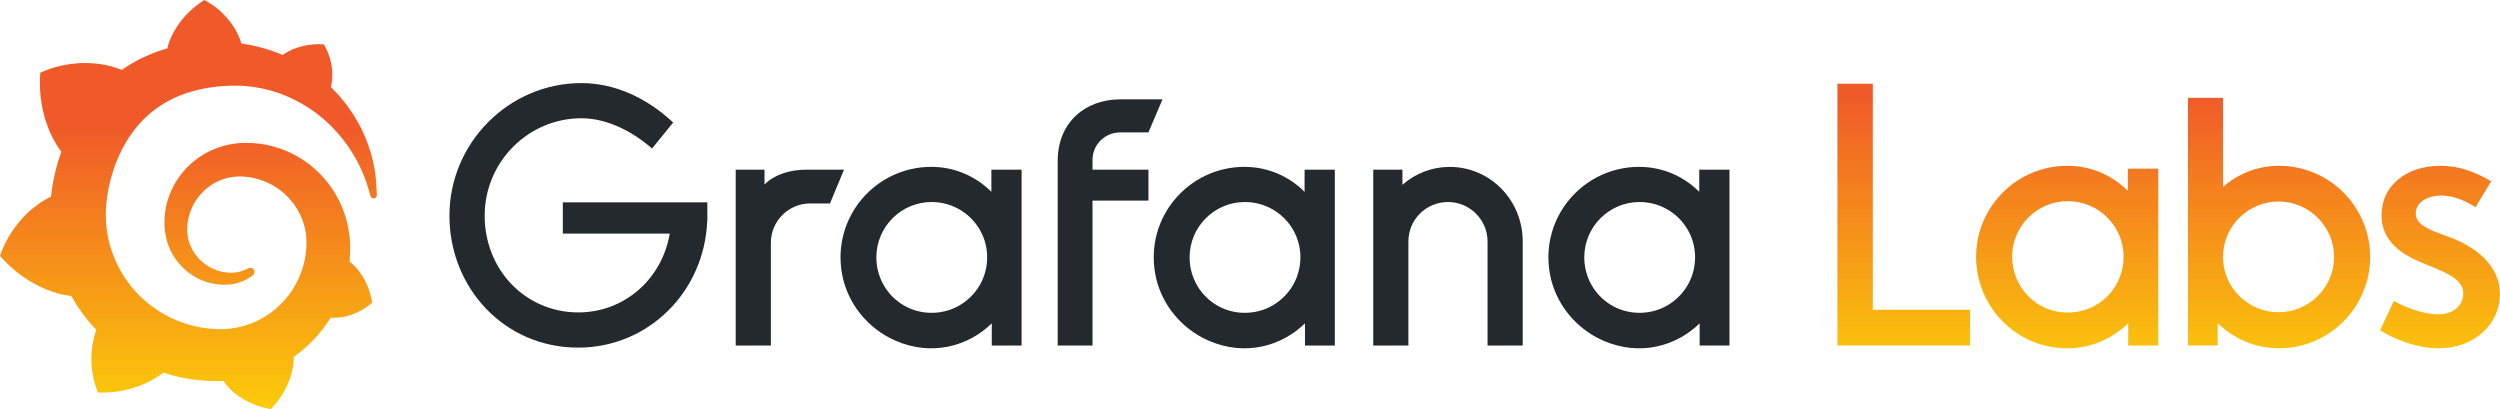
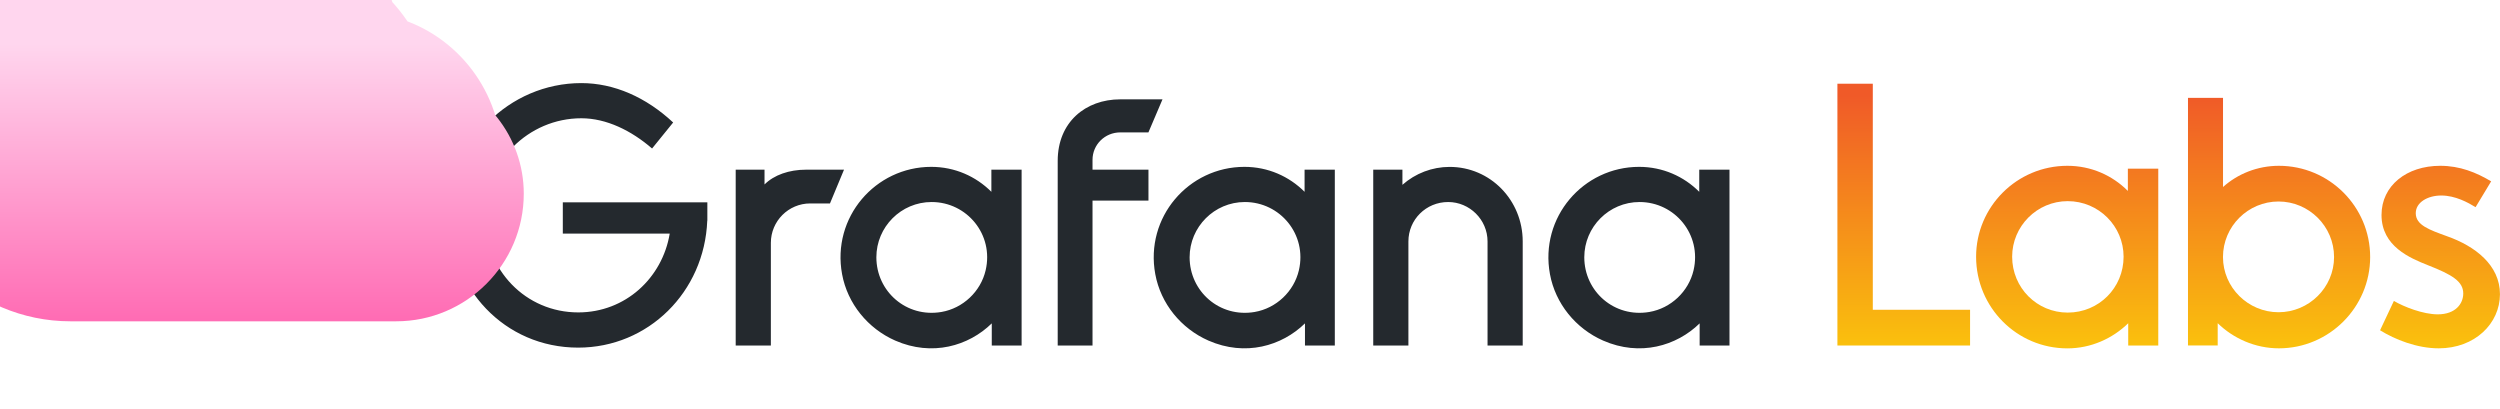
<svg xmlns="http://www.w3.org/2000/svg" viewBox="0 0 568 92.92" style="enable-background:new 0 0 568 92.92" xml:space="preserve">
  <style>
    .st0{fill:#24292e}
  </style>
  <path class="st0" d="M160.69 50.13c-.64 16.22-13.42 28.85-29.33 28.85-16.78 0-29.25-13.58-29.25-29.97 0-16.54 13.51-30.13 29.97-30.13 7.43 0 14.7 3.2 20.86 8.95l-4.79 5.91c-4.71-4.08-10.39-6.87-16.06-6.87-12.07 0-21.97 9.91-21.97 22.13 0 12.39 9.35 21.98 21.26 21.98 10.71 0 19.1-7.83 20.78-17.9h-24.29v-7.11h32.84v4.16zM188.57 46.22h-4.48c-4.94 0-8.95 4.01-8.95 8.95V78.5h-7.99V38.55h6.55v3.36c2.16-2.16 5.59-3.36 9.43-3.36h8.63l-3.19 7.67zM232.12 78.5h-6.79v-5.03c-5.25 5.13-13.54 7.59-21.93 3.91-6.22-2.73-10.85-8.4-12.08-15.09-2.38-12.92 7.56-24.38 20.26-24.38 5.35 0 10.15 2.16 13.66 5.67v-5.03h6.87V78.5zm-8.18-17.1c1.89-8.12-4.26-15.5-12.28-15.5-6.95 0-12.55 5.67-12.55 12.55 0 7.77 6.83 13.79 14.78 12.43 4.9-.84 8.93-4.64 10.05-9.48zM248.22 36.31v2.24h12.71v7.03h-12.71V78.5h-7.91V36.55c0-8.79 6.31-13.98 14.22-13.98h9.59l-3.2 7.51h-6.39c-3.51 0-6.31 2.79-6.31 6.23zM303.28 78.5h-6.79v-5.03c-5.25 5.13-13.54 7.59-21.93 3.91-6.22-2.73-10.85-8.4-12.08-15.09-2.38-12.92 7.56-24.38 20.26-24.38 5.35 0 10.15 2.16 13.66 5.67v-5.03h6.87V78.5zm-8.17-17.1c1.89-8.12-4.26-15.5-12.28-15.5-6.95 0-12.55 5.67-12.55 12.55 0 7.77 6.83 13.79 14.78 12.43 4.9-.84 8.92-4.64 10.05-9.48zM345.96 54.85V78.5h-7.99V54.85c0-4.95-4.08-8.95-8.95-8.95-5.03 0-9.03 4-9.03 8.95V78.5H312V38.55h6.63v3.44a16.2 16.2 0 0 1 10.71-4.07c9.27-.01 16.62 7.58 16.62 16.93zM392.95 78.5h-6.79v-5.03c-5.25 5.13-13.54 7.59-21.93 3.91-6.22-2.73-10.85-8.4-12.08-15.09-2.38-12.92 7.56-24.38 20.26-24.38 5.35 0 10.15 2.16 13.66 5.67v-5.03h6.87V78.5zm-8.17-17.1c1.89-8.12-4.26-15.5-12.28-15.5-6.95 0-12.55 5.67-12.55 12.55 0 7.77 6.83 13.79 14.78 12.43 4.9-.84 8.92-4.64 10.05-9.48z" />
  <g>
    <linearGradient id="SVGID_1_" gradientUnits="userSpaceOnUse" x1="432.53" y1="105.725" x2="432.53" y2="21.688">
      <stop offset="0" style="stop-color:#fff100" />
      <stop offset="1" style="stop-color:#f05a28" />
    </linearGradient>
    <path d="M447.6 78.5h-30.14V19.02h8.04v51.36h22.1v8.12z" style="fill:url(#SVGID_1_)" />
    <linearGradient id="SVGID_2_" gradientUnits="userSpaceOnUse" x1="469.662" y1="105.725" x2="469.662" y2="21.688">
      <stop offset="0" style="stop-color:#fff100" />
      <stop offset="1" style="stop-color:#f05a28" />
    </linearGradient>
    <path d="M490.36 78.5h-6.83v-5.06c-3.54 3.46-8.44 5.71-13.82 5.71-11.49 0-20.74-9.32-20.74-20.82 0-11.33 9.24-20.66 20.74-20.66 5.39 0 10.21 2.17 13.74 5.71v-5.06h6.91V78.5zm-7.88-20.18c0-6.91-5.63-12.62-12.7-12.62-6.99 0-12.62 5.71-12.62 12.62 0 7.07 5.63 12.7 12.62 12.7 7.08 0 12.7-5.62 12.7-12.7z" style="fill:url(#SVGID_2_)" />
    <linearGradient id="SVGID_3_" gradientUnits="userSpaceOnUse" x1="517.805" y1="105.725" x2="517.805" y2="21.688">
      <stop offset="0" style="stop-color:#fff100" />
      <stop offset="1" style="stop-color:#f05a28" />
    </linearGradient>
    <path d="M538.5 58.4c0 11.41-9.32 20.74-20.73 20.74-5.39 0-10.37-2.25-13.91-5.71v5.06h-6.75V22.24h7.96v20.25c3.3-2.97 7.8-4.82 12.7-4.82 11.41 0 20.73 9.24 20.73 20.73zm-8.2 0c0-6.99-5.71-12.62-12.62-12.62s-12.62 5.63-12.62 12.62c0 6.91 5.71 12.54 12.62 12.54s12.62-5.62 12.62-12.54z" style="fill:url(#SVGID_3_)" />
    <linearGradient id="SVGID_4_" gradientUnits="userSpaceOnUse" x1="554.375" y1="105.725" x2="554.375" y2="21.688">
      <stop offset="0" style="stop-color:#fff100" />
      <stop offset="1" style="stop-color:#f05a28" />
    </linearGradient>
    <path d="m565.99 41.2-3.54 5.87c-1.69-1.04-4.58-2.65-7.8-2.65-3.05 0-5.79 1.53-5.79 4.02 0 2.73 3.13 3.78 7.07 5.22 6.43 2.25 12.06 6.59 12.06 13.18 0 6.67-5.71 12.3-13.9 12.3-4.98 0-9.97-2.01-13.34-4.1l3.14-6.67c2.33 1.37 6.67 3.05 9.97 3.05 4.02 0 5.79-2.41 5.79-4.74 0-2.73-2.49-4.26-8.04-6.43-4.02-1.61-10.53-4.26-10.53-11.41 0-6.67 5.71-11.17 13.34-11.17 4.5 0 8.19 1.52 11.57 3.53z" style="fill:url(#SVGID_4_)" />
  </g>
-   <linearGradient id="SVGID_5_" gradientUnits="userSpaceOnUse" x1="42.775" y1="113.822" x2="42.775" y2="28.926">
-     <stop offset="0" style="stop-color:#fff100" />
-     <stop offset="1" style="stop-color:#f05a28" />
+   <linearGradient id="SVGID_5_" gradientUnits="userSpaceOnUse" x1="42.775" y1="10" x2="42.775" y2="82">
+     <stop offset="0" style="stop-color:#FFD6EE" />
+     <stop offset="1" style="stop-color:#FF5CAB" />
  </linearGradient>
-   <path d="M85.43 41a32.59 32.59 0 0 0-.93-5.35c-.52-1.98-1.29-4.15-2.4-6.41a35.402 35.402 0 0 0-6.93-9.46c1.31-5.2-1.59-9.7-1.59-9.7-5-.31-8.18 1.55-9.36 2.41-.2-.08-.39-.17-.59-.25-.85-.35-1.73-.67-2.63-.95-.9-.28-1.82-.54-2.76-.77-.94-.22-1.9-.41-2.87-.56-.17-.03-.34-.05-.51-.07C52.68 2.91 46.41 0 46.41 0c-6.98 4.43-8.31 10.63-8.31 10.63s-.03.14-.07.37c-.39.11-.77.22-1.16.34-.54.16-1.06.36-1.6.55-.53.21-1.06.41-1.59.64-1.05.45-2.1.96-3.12 1.53-.99.56-1.96 1.17-2.91 1.83-.14-.06-.24-.11-.24-.11-9.67-3.69-18.26.75-18.26.75-.78 10.29 3.86 16.77 4.78 17.94-.23.64-.44 1.28-.64 1.93a43.921 43.921 0 0 0-1.71 8.27C2.65 49.08 0 58.13 0 58.13c7.46 8.58 16.15 9.11 16.15 9.11.01-.01.02-.01.02-.02 1.11 1.97 2.39 3.85 3.82 5.6.6.73 1.24 1.44 1.89 2.12-2.72 7.77.38 14.25.38 14.25 8.3.31 13.76-3.63 14.9-4.54.83.28 1.66.53 2.51.75 2.55.66 5.16 1.04 7.77 1.16.65.03 1.3.04 1.96.04h.32l.21-.01.41-.01.41-.02.01.01c3.91 5.58 10.79 6.37 10.79 6.37 4.89-5.16 5.17-10.27 5.17-11.38v-.23c0-.08-.01-.15-.01-.24 1.03-.72 2.01-1.49 2.93-2.32 1.96-1.77 3.67-3.79 5.09-5.96.13-.2.26-.41.39-.62 5.54.32 9.44-3.43 9.44-3.43-.92-5.77-4.21-8.58-4.89-9.12 0 0-.03-.02-.07-.05a.612.612 0 0 1-.06-.05c-.04-.02-.08-.05-.12-.08.03-.35.06-.69.08-1.04.04-.62.06-1.24.06-1.86V55.59l-.02-.39-.03-.52a7.25 7.25 0 0 0-.04-.5c-.01-.16-.03-.32-.05-.48l-.06-.48-.07-.48a24.091 24.091 0 0 0-3.19-8.86c-1.28-2.12-2.88-4-4.67-5.58-1.8-1.59-3.81-2.86-5.92-3.81-2.11-.95-4.33-1.56-6.54-1.84-1.1-.14-2.21-.2-3.3-.19l-.41.01H55.02l-.17.01-.4.03c-.15.01-.31.02-.45.04-.56.05-1.12.13-1.66.24-2.19.41-4.26 1.2-6.09 2.29a18.628 18.628 0 0 0-4.7 4 18.247 18.247 0 0 0-2.98 5.03 17.884 17.884 0 0 0-1.21 6.7c0 .11 0 .22.01.33l.01.36c.02.21.03.43.05.64.09.9.25 1.76.49 2.6a13.92 13.92 0 0 0 5.51 7.62c1.21.83 2.5 1.42 3.78 1.79 1.28.38 2.55.54 3.75.54.15 0 .3 0 .45-.01.08 0 .16-.01.24-.01.08 0 .16-.01.24-.01.13-.01.25-.03.38-.04.03 0 .07-.01.11-.01l.12-.02.23-.03c.16-.02.29-.05.44-.08.14-.03.28-.05.42-.09.28-.06.54-.14.8-.23.52-.17 1.01-.38 1.47-.61.46-.24.88-.5 1.27-.77.11-.08.22-.16.33-.25.42-.33.49-.94.15-1.35a.954.954 0 0 0-1.2-.23c-.1.05-.2.11-.3.16-.35.17-.71.32-1.1.45-.39.12-.79.22-1.21.3-.21.03-.42.06-.64.08-.11.01-.22.02-.32.02-.11 0-.22.01-.32.01s-.21 0-.31-.01c-.13-.01-.26-.01-.39-.02h-.05l-.09-.01c-.06-.01-.12-.01-.17-.02-.12-.01-.23-.03-.35-.04-.94-.13-1.89-.4-2.8-.82a9.99 9.99 0 0 1-2.59-1.7 9.886 9.886 0 0 1-2.02-2.54c-.54-.97-.92-2.04-1.1-3.17-.09-.56-.13-1.15-.11-1.72.01-.16.01-.31.02-.47v-.09l.01-.12c.01-.08.01-.15.02-.23.03-.31.08-.62.13-.93a12.2 12.2 0 0 1 3.57-6.68 12.365 12.365 0 0 1 3.27-2.24c.61-.28 1.24-.51 1.89-.68.65-.17 1.32-.29 1.99-.35.34-.03.68-.04 1.02-.04h.23l.28.01.17.01h.1l.28.02c.73.06 1.46.16 2.18.33 1.44.32 2.84.85 4.15 1.57 2.61 1.45 4.84 3.71 6.2 6.44.69 1.36 1.17 2.82 1.41 4.33.06.38.1.76.13 1.14l.02.29.01.29c.01.1.01.19.01.29 0 .1.01.2 0 .27v.25l-.01.28c-.01.19-.02.49-.03.68-.03.42-.07.83-.12 1.25-.05.41-.12.82-.19 1.23-.08.41-.17.81-.27 1.21-.2.8-.46 1.6-.77 2.37-.61 1.55-1.43 3.02-2.41 4.38a19.79 19.79 0 0 1-7.72 6.32c-1.53.69-3.15 1.2-4.8 1.47-.83.14-1.67.22-2.51.25l-.16.01h-1.11c-.45-.01-.9-.03-1.35-.07-1.8-.13-3.57-.45-5.29-.95-1.72-.5-3.39-1.17-4.97-2.01-3.16-1.69-5.98-4-8.19-6.79a26.224 26.224 0 0 1-2.88-4.45c-.8-1.57-1.43-3.22-1.9-4.9-.46-1.69-.75-3.41-.86-5.15l-.02-.33-.01-.08V49.84l-.01-.29v-.37l-.01-.4v-.27c0-.21.01-.42.01-.64.03-.86.1-1.74.22-2.62A34.845 34.845 0 0 1 25.35 40c.49-1.71 1.1-3.37 1.83-4.94 1.45-3.14 3.35-5.91 5.64-8.13a23.769 23.769 0 0 1 3.69-2.96c.65-.43 1.33-.83 2.03-1.19.34-.19.7-.35 1.05-.52l.54-.24c.18-.08.36-.16.54-.23.72-.31 1.47-.56 2.22-.8.19-.06.38-.11.57-.17.19-.06.38-.1.57-.16.38-.11.77-.2 1.15-.29.19-.05.39-.09.58-.13l.58-.12c.2-.04.39-.07.59-.11l.29-.05.29-.04.59-.09c.22-.04.44-.05.66-.09.18-.02.48-.06.66-.08.14-.01.28-.03.42-.04l.28-.03.14-.01.16-.01c.22-.01.44-.03.67-.04l.33-.02H51.51l.14-.01.57-.03c.75-.02 1.5-.02 2.25 0 1.49.06 2.95.22 4.37.49 2.84.53 5.51 1.44 7.93 2.64 2.42 1.18 4.59 2.64 6.47 4.22.12.1.23.2.35.3.11.1.23.2.34.3.23.2.45.41.67.61.22.2.43.41.64.62.21.21.42.42.61.63.8.85 1.54 1.7 2.2 2.56 1.34 1.72 2.41 3.46 3.26 5.1.05.1.11.2.16.31.05.1.1.2.15.31.1.2.2.4.29.6.09.2.19.4.27.59.09.2.17.39.25.58.32.77.61 1.5.84 2.19.39 1.11.68 2.12.9 3 .09.35.42.58.78.55.37-.03.66-.34.67-.71-.06-1-.08-2.1-.19-3.36z" style="fill:url(#SVGID_5_)" />
+   <path d="M82,68c18,0 32-14 32-32c0-15-10-28-24-32c-4-20-22-35-44-35c-18,0-34,10-42,26c-16,5-28,20-28,38c0,22 18,40 40,40h74c16,0 29-13 29-29c0-13-9-24-21-27c-4-16-18-28-34-28c-12,0-23,6-29,16c-12-2-22,8-22,20c0,11 8,20 18,22c2,12 13,21 26,21z" style="fill:url(#SVGID_5_)" />
</svg>
